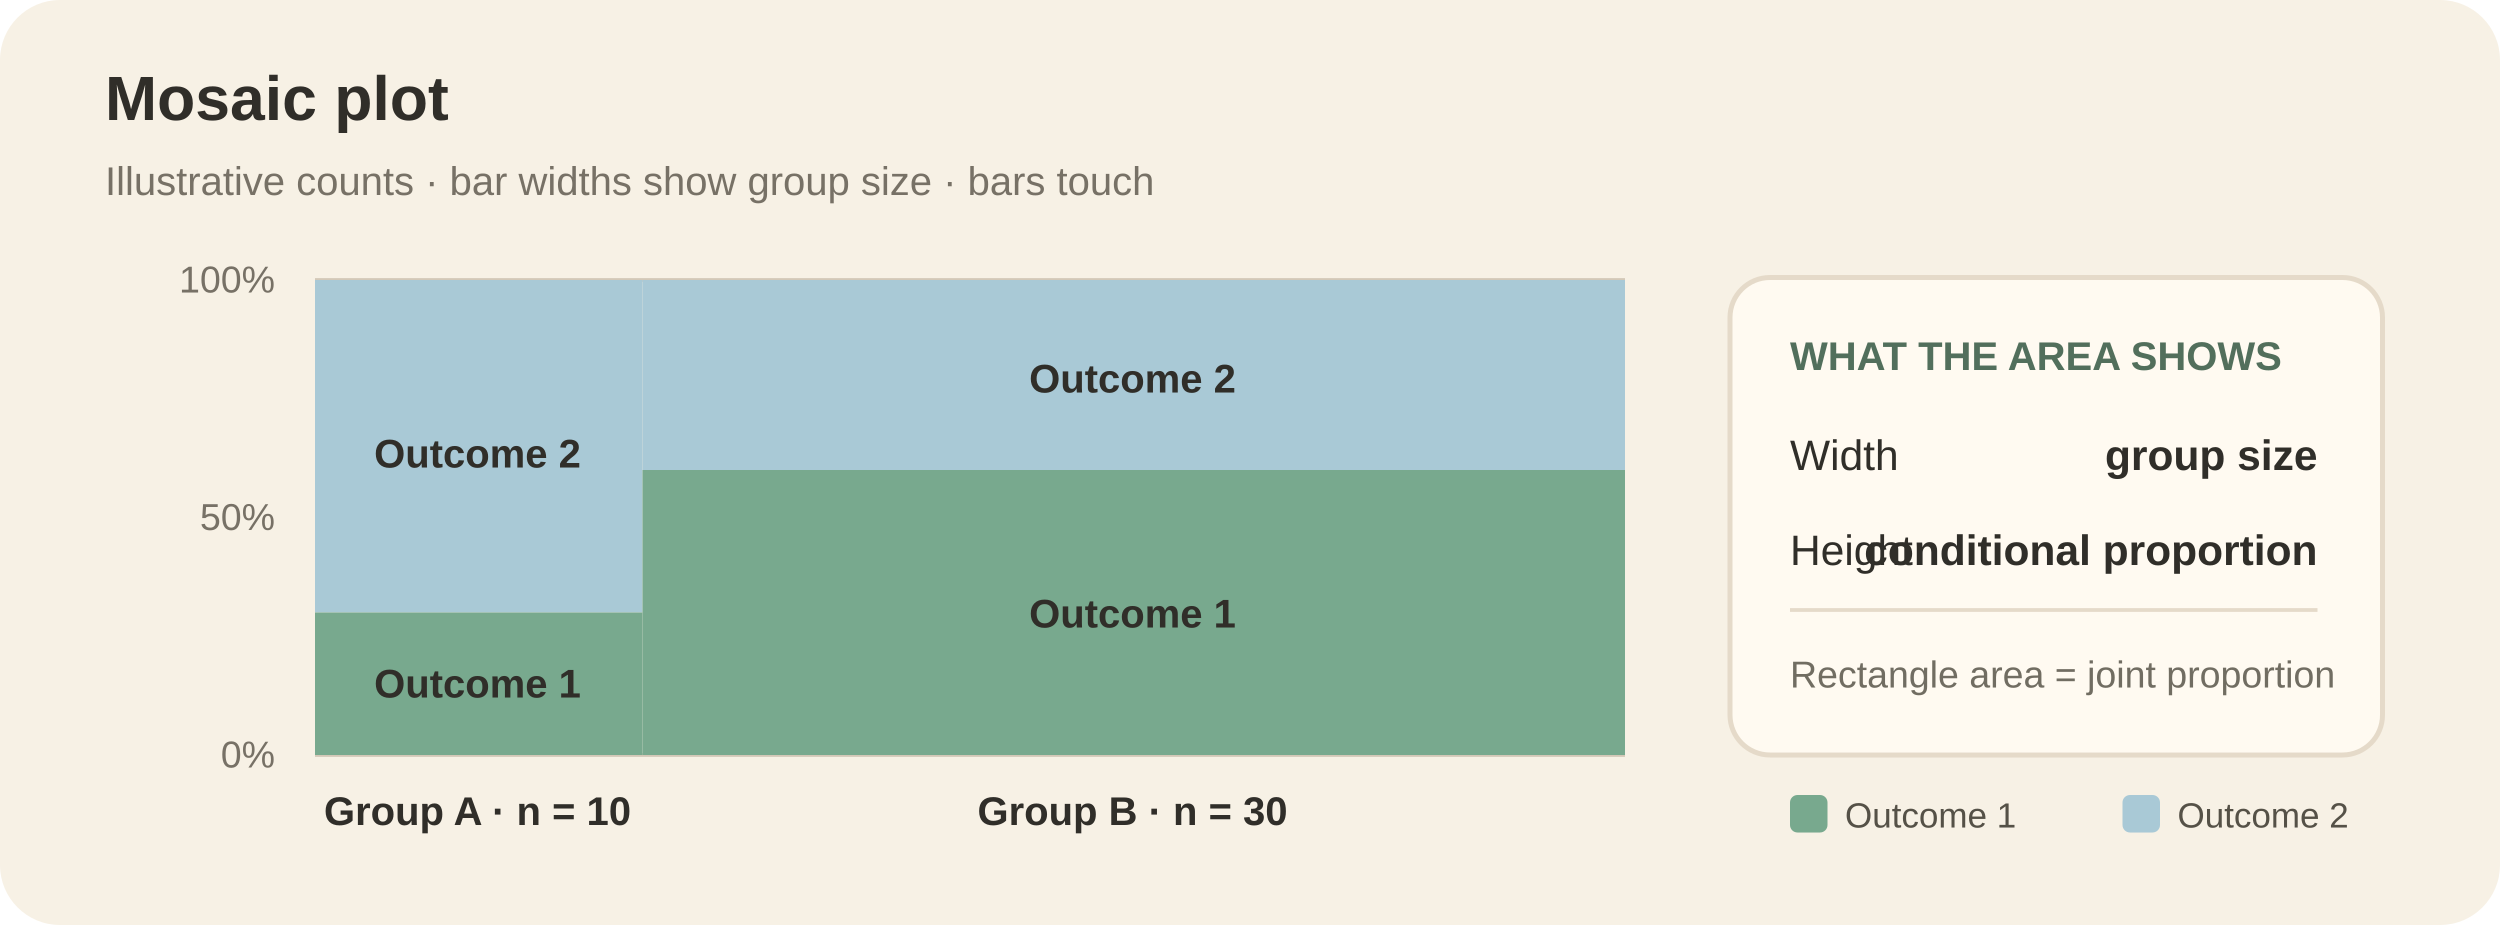
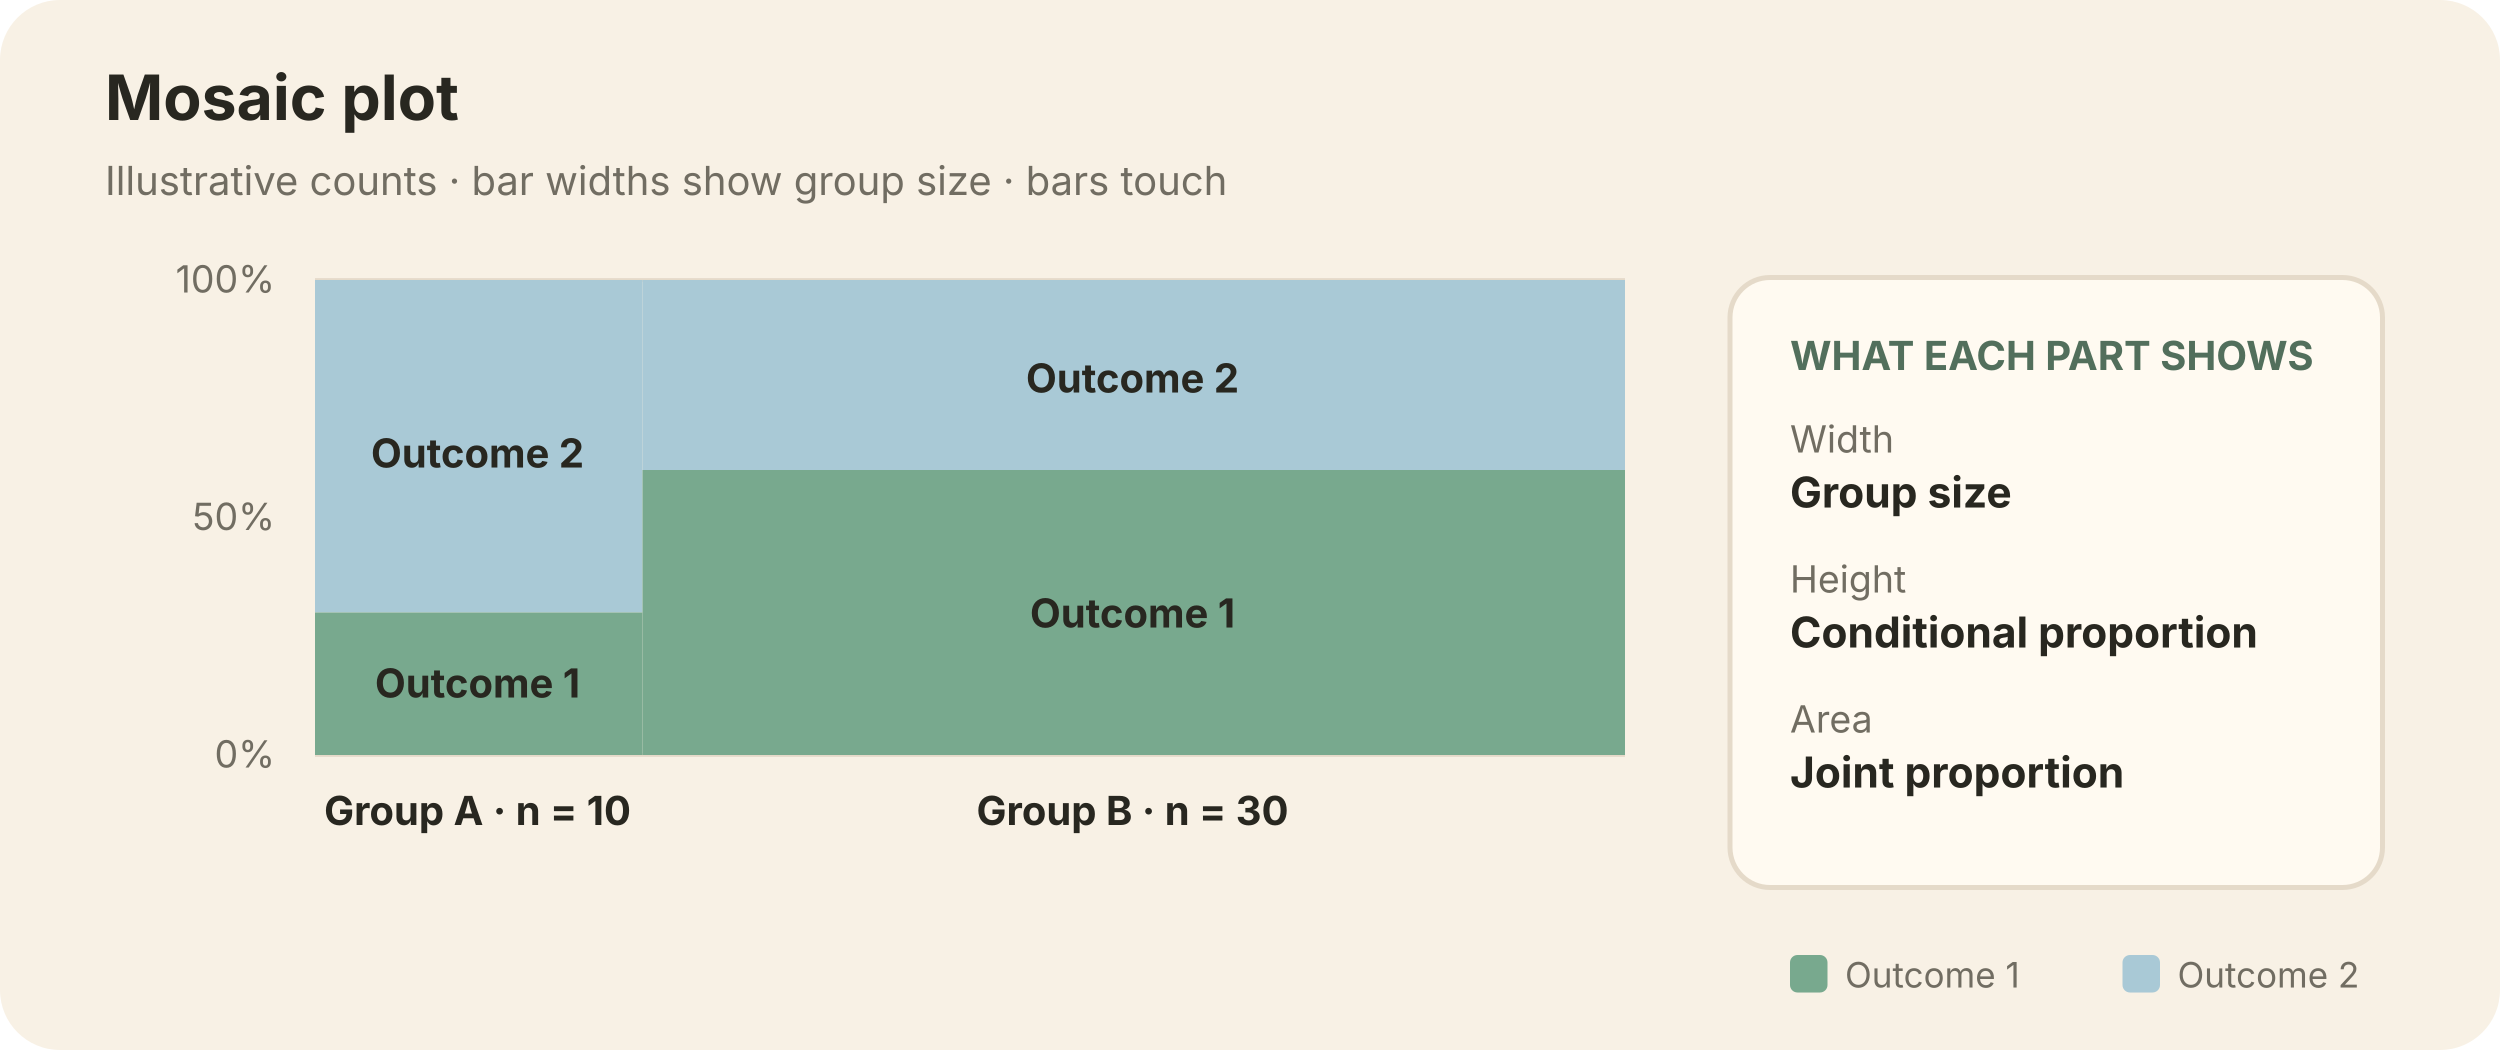
- <svg xmlns="http://www.w3.org/2000/svg" viewBox="0 0 1000 370" role="img" aria-labelledby="title desc">
-   <rect width="1000" height="370" rx="24" fill="#f7f1e5" />
-   <text x="42" y="48" fill="#302e29" font-family="Arial, sans-serif" font-size="25" font-weight="700">Mosaic plot</text>
-   <text x="42" y="78" fill="#777166" font-family="Arial, sans-serif" font-size="16">Illustrative counts · bar widths show group size · bars touch</text>
-   <g stroke="#d3c8b7" stroke-width="1.5">
+ <svg xmlns="http://www.w3.org/2000/svg" viewBox="0 0 1000 420" role="img" aria-labelledby="title desc">
+   <rect width="1000" height="420" rx="24" fill="#f8f1e5" />
+   <text x="42" y="48" fill="#282720" font-family="Inter, -apple-system, BlinkMacSystemFont, system-ui, sans-serif" font-size="25" font-weight="700">Mosaic plot</text>
+   <text x="42" y="78" fill="#716d62" font-family="Inter, -apple-system, BlinkMacSystemFont, system-ui, sans-serif" font-size="16">Illustrative counts · bar widths show group size · bars touch</text>
+   <g stroke="#e5dac9" stroke-width="1.5">
    <line x1="126" y1="112" x2="650" y2="112" />
    <line x1="126" y1="207" x2="650" y2="207" stroke-dasharray="5 6" />
    <line x1="126" y1="302" x2="650" y2="302" />
  </g>
-   <g fill="#777166" font-family="Arial, sans-serif" font-size="15" text-anchor="end">
+   <g fill="#716d62" font-family="Inter, -apple-system, BlinkMacSystemFont, system-ui, sans-serif" font-size="15" text-anchor="end">
    <text x="110" y="117">100%</text>
    <text x="110" y="212">50%</text>
    <text x="110" y="307">0%</text>
  </g>
  <rect x="126" y="112" width="131" height="133" fill="#a9c9d6" />
  <rect x="126" y="245" width="131" height="57" fill="#78a98e" />
  <rect x="257" y="112" width="393" height="76" fill="#a9c9d6" />
  <rect x="257" y="188" width="393" height="114" fill="#78a98e" />
-   <g fill="#302e29" font-family="Arial, sans-serif" font-size="16" text-anchor="middle" font-weight="700">
+   <g fill="#282720" font-family="Inter, -apple-system, BlinkMacSystemFont, system-ui, sans-serif" font-size="16" text-anchor="middle" font-weight="700">
    <text x="191" y="187">Outcome 2</text>
    <text x="191" y="279">Outcome 1</text>
    <text x="453" y="157">Outcome 2</text>
    <text x="453" y="251">Outcome 1</text>
    <text x="191" y="330">Group A · n = 10</text>
    <text x="453" y="330">Group B · n = 30</text>
  </g>
-   <rect x="692" y="111" width="261" height="191" rx="16" fill="#fffaf1" stroke="#e5dac9" stroke-width="2" />
-   <text x="716" y="148" fill="#526f5c" font-family="Arial, sans-serif" font-size="16" font-weight="700">WHAT THE AREA SHOWS</text>
-   <text x="716" y="188" fill="#302e29" font-family="Arial, sans-serif" font-size="17">Width</text>
-   <text x="927" y="188" fill="#302e29" font-family="Arial, sans-serif" font-size="17" text-anchor="end" font-weight="700">group size</text>
-   <text x="716" y="226" fill="#302e29" font-family="Arial, sans-serif" font-size="17">Height</text>
-   <text x="927" y="226" fill="#302e29" font-family="Arial, sans-serif" font-size="17" text-anchor="end" font-weight="700">conditional proportion</text>
-   <line x1="716" y1="244" x2="927" y2="244" stroke="#e5dac9" stroke-width="1.5" />
-   <text x="716" y="275" fill="#716d62" font-family="Arial, sans-serif" font-size="15">Rectangle area = joint proportion</text>
-   <g font-family="Arial, sans-serif" font-size="14" fill="#555147">
-     <rect x="716" y="318" width="15" height="15" rx="3" fill="#78a98e" />
-     <text x="738" y="331">Outcome 1</text>
-     <rect x="849" y="318" width="15" height="15" rx="3" fill="#a9c9d6" />
-     <text x="871" y="331">Outcome 2</text>
+   <rect x="692" y="111" width="261" height="244" rx="16" fill="#fffaf1" stroke="#e5dac9" stroke-width="2" />
+   <text x="716" y="148" fill="#526f5c" font-family="Inter, -apple-system, BlinkMacSystemFont, system-ui, sans-serif" font-size="16" font-weight="700">WHAT EACH PART SHOWS</text>
+   <text x="716" y="181" fill="#716d62" font-family="Inter, -apple-system, BlinkMacSystemFont, system-ui, sans-serif" font-size="15">Width</text>
+   <text x="716" y="203" fill="#282720" font-family="Inter, -apple-system, BlinkMacSystemFont, system-ui, sans-serif" font-size="17" font-weight="700">Group size</text>
+   <text x="716" y="237" fill="#716d62" font-family="Inter, -apple-system, BlinkMacSystemFont, system-ui, sans-serif" font-size="15">Height</text>
+   <text x="716" y="259" fill="#282720" font-family="Inter, -apple-system, BlinkMacSystemFont, system-ui, sans-serif" font-size="17" font-weight="700">Conditional proportion</text>
+   <text x="716" y="293" fill="#716d62" font-family="Inter, -apple-system, BlinkMacSystemFont, system-ui, sans-serif" font-size="15">Area</text>
+   <text x="716" y="315" fill="#282720" font-family="Inter, -apple-system, BlinkMacSystemFont, system-ui, sans-serif" font-size="17" font-weight="700">Joint proportion</text>
+   <g font-family="Inter, -apple-system, BlinkMacSystemFont, system-ui, sans-serif" font-size="14" fill="#716d62">
+     <rect x="716" y="382" width="15" height="15" rx="3" fill="#78a98e" />
+     <text x="738" y="395">Outcome 1</text>
+     <rect x="849" y="382" width="15" height="15" rx="3" fill="#a9c9d6" />
+     <text x="871" y="395">Outcome 2</text>
  </g>
</svg>
